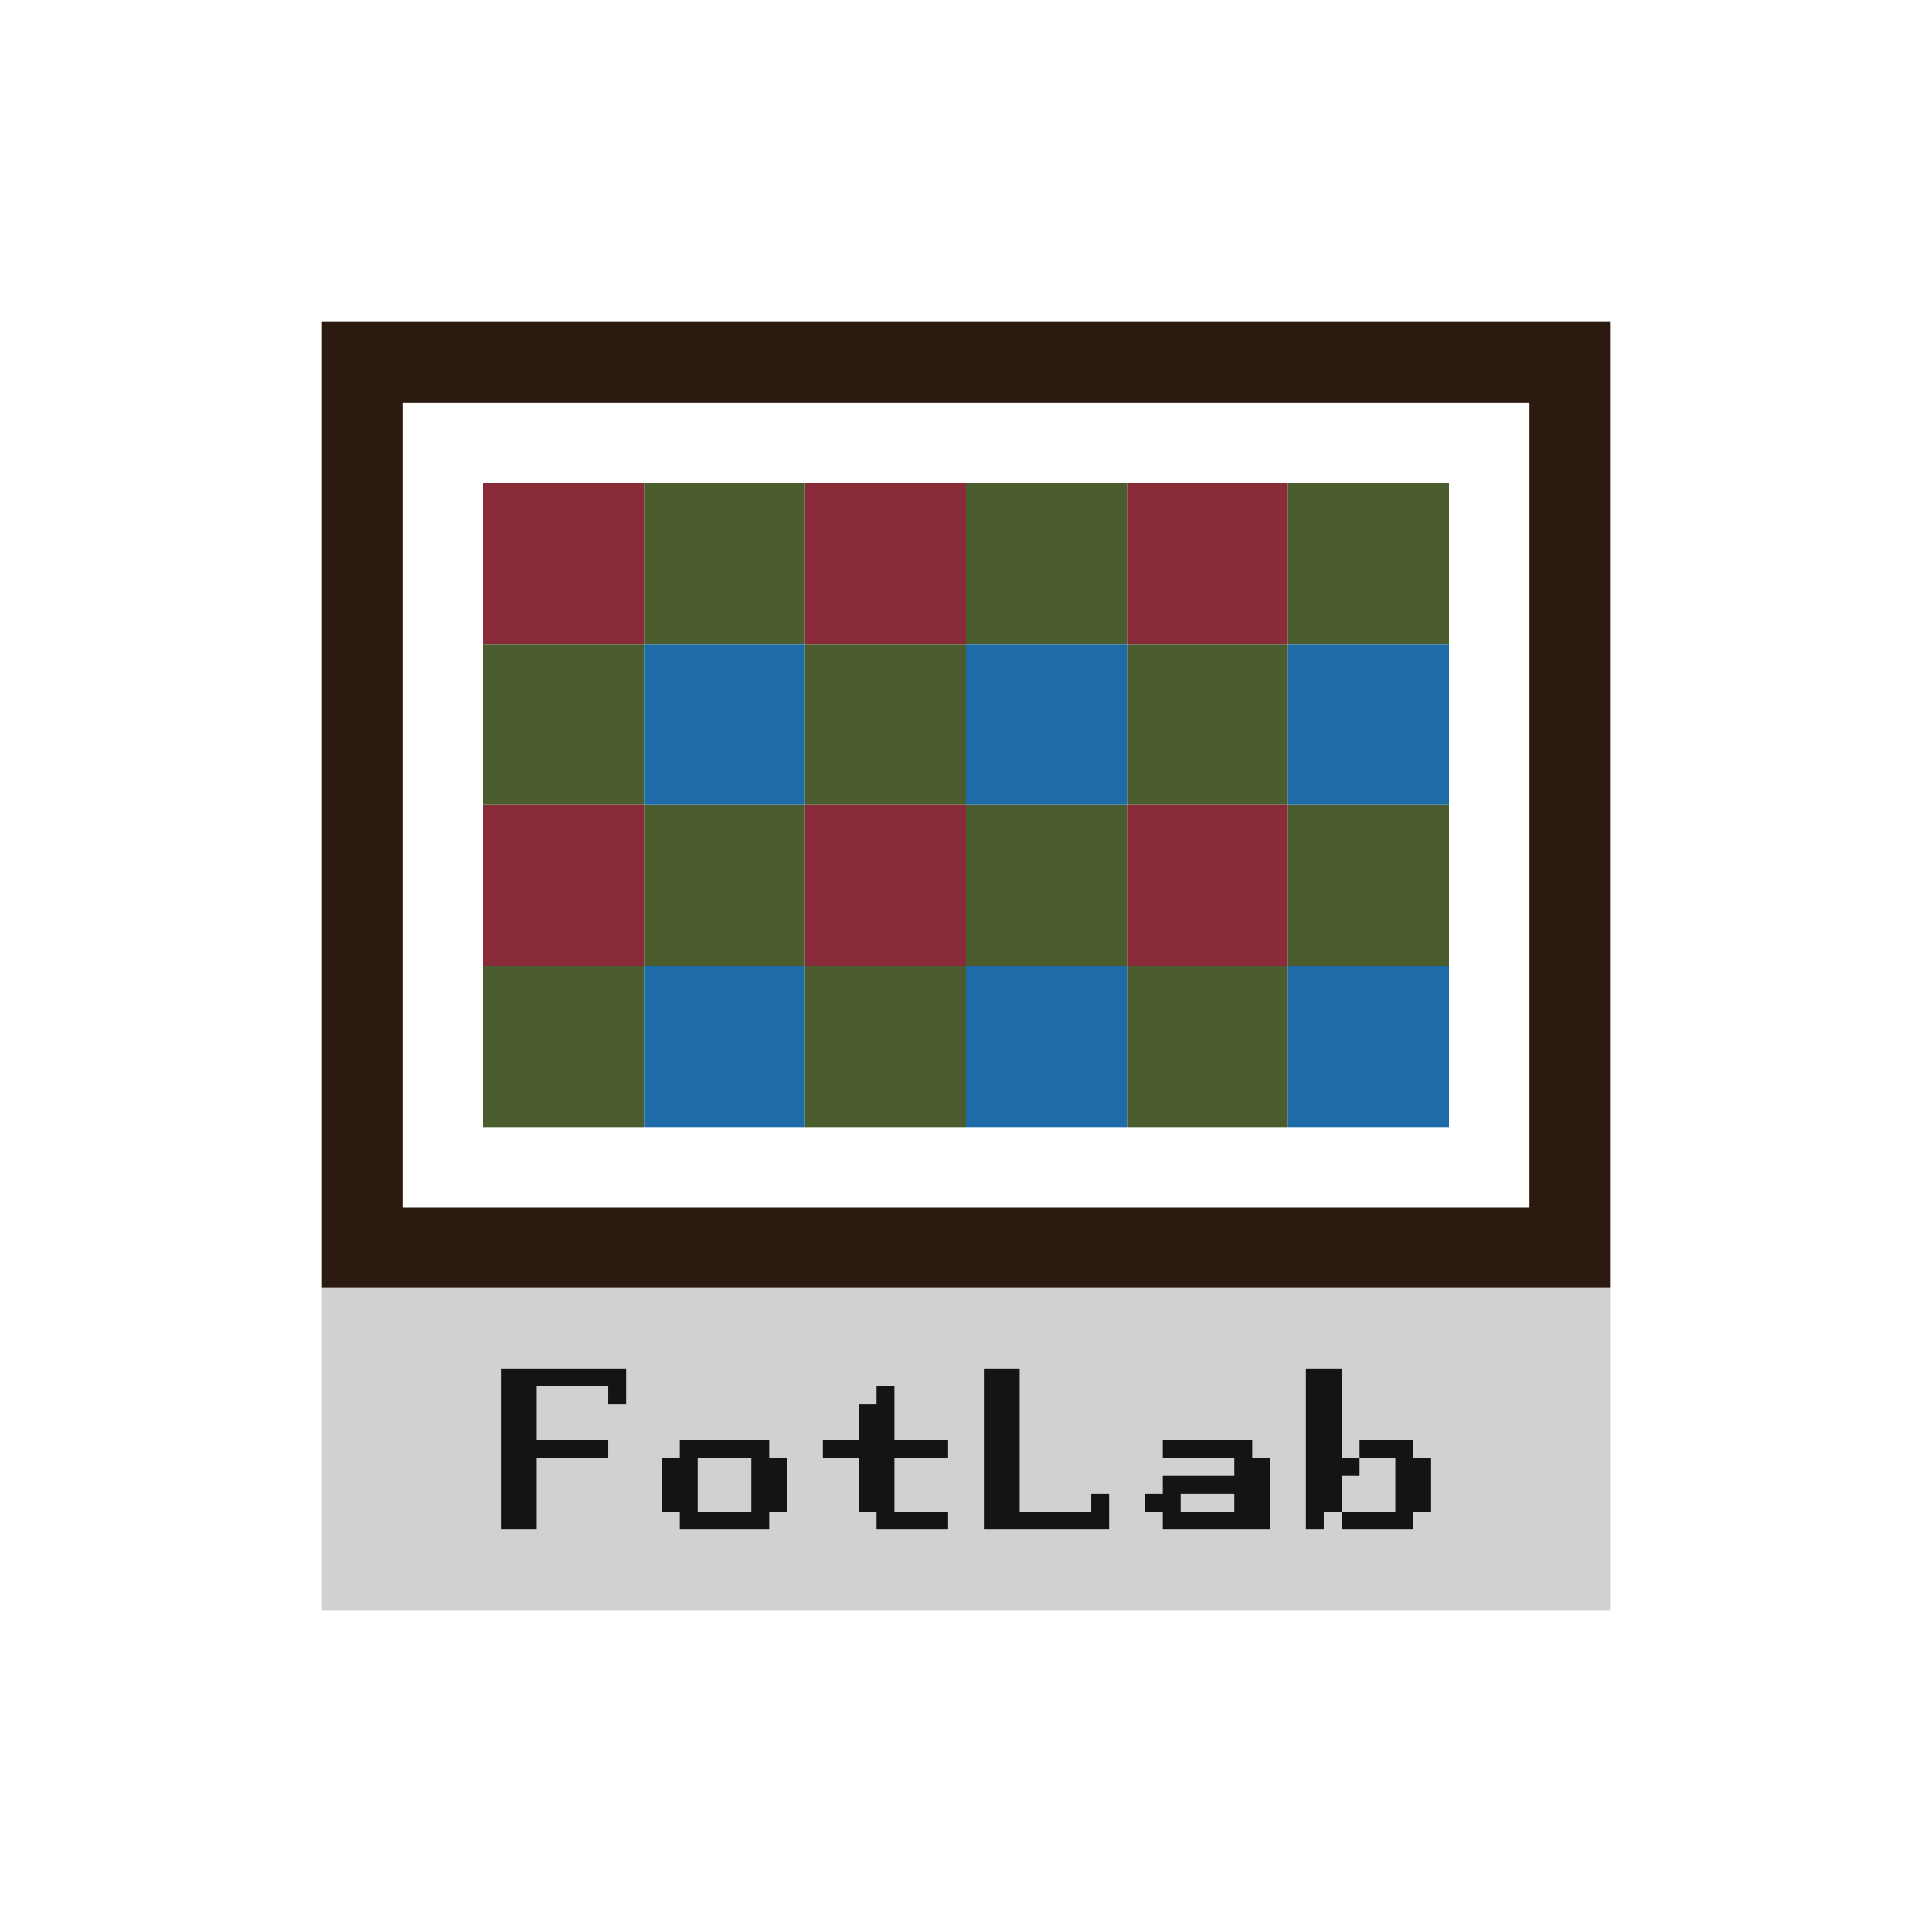
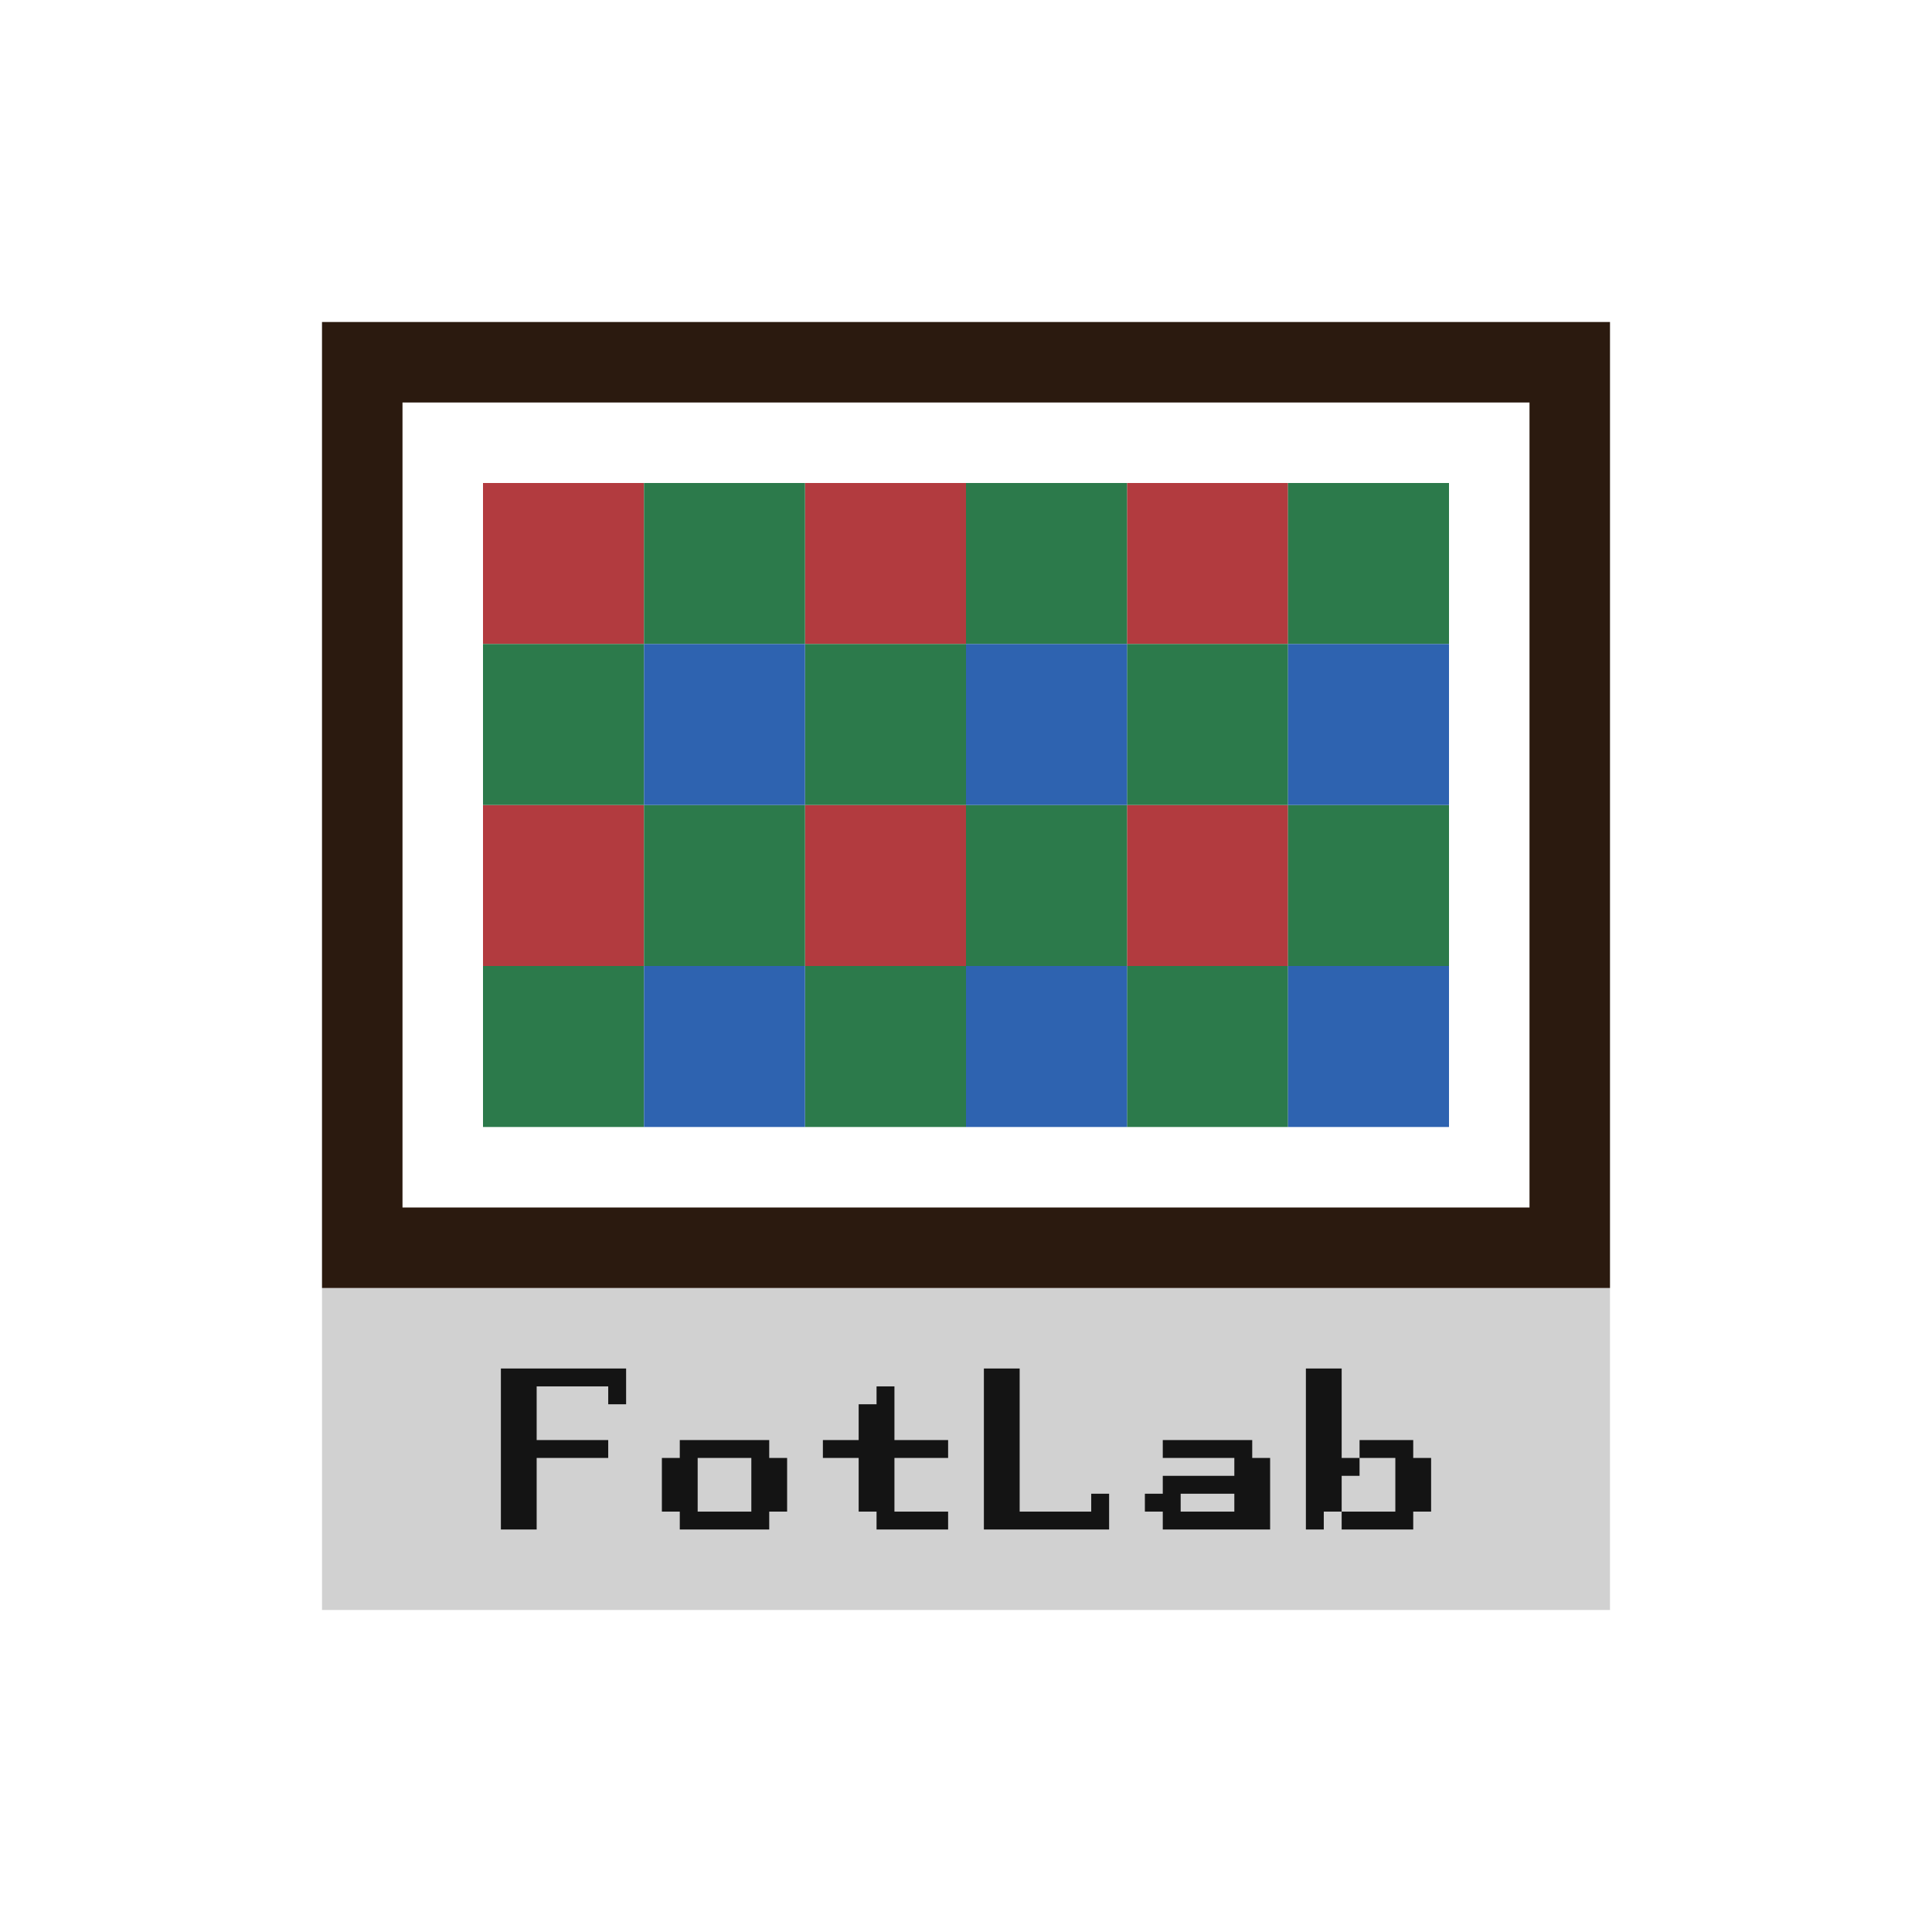
<svg xmlns="http://www.w3.org/2000/svg" viewBox="0 0 108 108" width="512" height="512">
  <rect x="0" y="0" width="108" height="108" fill="#FFFFFF" />
  <path fill="#D1D1D1" d="M18 72h72v18h-72z" />
  <path fill="#2B1A0F" d="M18 18h72v4.5h-72z M18 67.5h72v4.5h-72z M18 18h4.5v54h-4.5z M85.5 18h4.5v54h-4.5z" />
-   <path fill="#8A2B3A" d="M27 27h9v9h-9z M45 27h9v9h-9z M63 27h9v9h-9z M27 45h9v9h-9z M45 45h9v9h-9z M63 45h9v9h-9z" />
-   <path fill="#4B5D2E" d="M36 27h9v9h-9z M54 27h9v9h-9z M72 27h9v9h-9z M36 45h9v9h-9z M54 45h9v9h-9z M72 45h9v9h-9z M27 36h9v9h-9z M45 36h9v9h-9z M63 36h9v9h-9z M27 54h9v9h-9z M45 54h9v9h-9z M63 54h9v9h-9z" />
-   <path fill="#1F6BA8" d="M36 36h9v9h-9z M54 36h9v9h-9z M72 36h9v9h-9z M36 54h9v9h-9z M54 54h9v9h-9z M72 54h9v9h-9z" />
+   <path fill="#B23B3F" d="M27 27h9v9h-9z M45 27h9v9h-9z M63 27h9v9h-9z M27 45h9v9h-9z M45 45h9v9h-9z M63 45h9v9h-9z" />
+   <path fill="#2C7A4B" d="M36 27h9v9h-9z M54 27h9v9h-9z M72 27h9v9h-9z M36 45h9v9h-9z M54 45h9v9h-9z M72 45h9v9h-9z M27 36h9v9h-9z M45 36h9v9h-9z M63 36h9v9h-9z M27 54h9v9h-9z M45 54h9v9h-9z M63 54h9v9h-9z" />
+   <path fill="#2E63B0" d="M36 36h9v9h-9z M54 36h9v9h-9z M72 36h9v9h-9z M36 54h9v9h-9z M54 54h9v9h-9z M72 54h9v9h-9z" />
  <path fill="#141414" d="M28 76.5h7v1h-7z M28 77.5h2v1h-2z M34 77.5h1v1h-1z M28 78.5h2v1h-2z M28 79.5h2v1h-2z M28 80.5h6v1h-6z M28 81.5h2v1h-2z M28 82.5h2v1h-2z M28 83.5h2v1h-2z M28 84.5h2v1h-2z M38 80.5h5v1h-5z M37 81.5h2v1h-2z M42 81.5h2v1h-2z M37 82.5h2v1h-2z M42 82.5h2v1h-2z M37 83.5h2v1h-2z M42 83.5h2v1h-2z M38 84.5h5v1h-5z M49 77.5h1v1h-1z M48 78.5h2v1h-2z M48 79.5h2v1h-2z M46 80.5h7v1h-7z M48 81.5h2v1h-2z M48 82.5h2v1h-2z M48 83.5h2v1h-2z M49 84.5h4v1h-4z M55 76.5h2v1h-2z M55 77.5h2v1h-2z M55 78.5h2v1h-2z M55 79.5h2v1h-2z M55 80.5h2v1h-2z M55 81.5h2v1h-2z M55 82.5h2v1h-2z M55 83.5h2v1h-2z M61 83.5h1v1h-1z M55 84.5h7v1h-7z M65 80.5h5v1h-5z M69 81.5h2v1h-2z M65 82.5h6v1h-6z M64 83.5h2v1h-2z M69 83.5h2v1h-2z M65 84.5h6v1h-6z M73 76.5h2v1h-2z M73 77.5h2v1h-2z M73 78.5h2v1h-2z M73 79.5h2v1h-2z M73 80.5h2v1h-2z M76 80.5h3v1h-3z M73 81.5h3v1h-3z M78 81.5h2v1h-2z M73 82.5h2v1h-2z M78 82.5h2v1h-2z M73 83.5h2v1h-2z M78 83.5h2v1h-2z M73 84.5h1v1h-1z M75 84.5h4v1h-4z" />
</svg>
